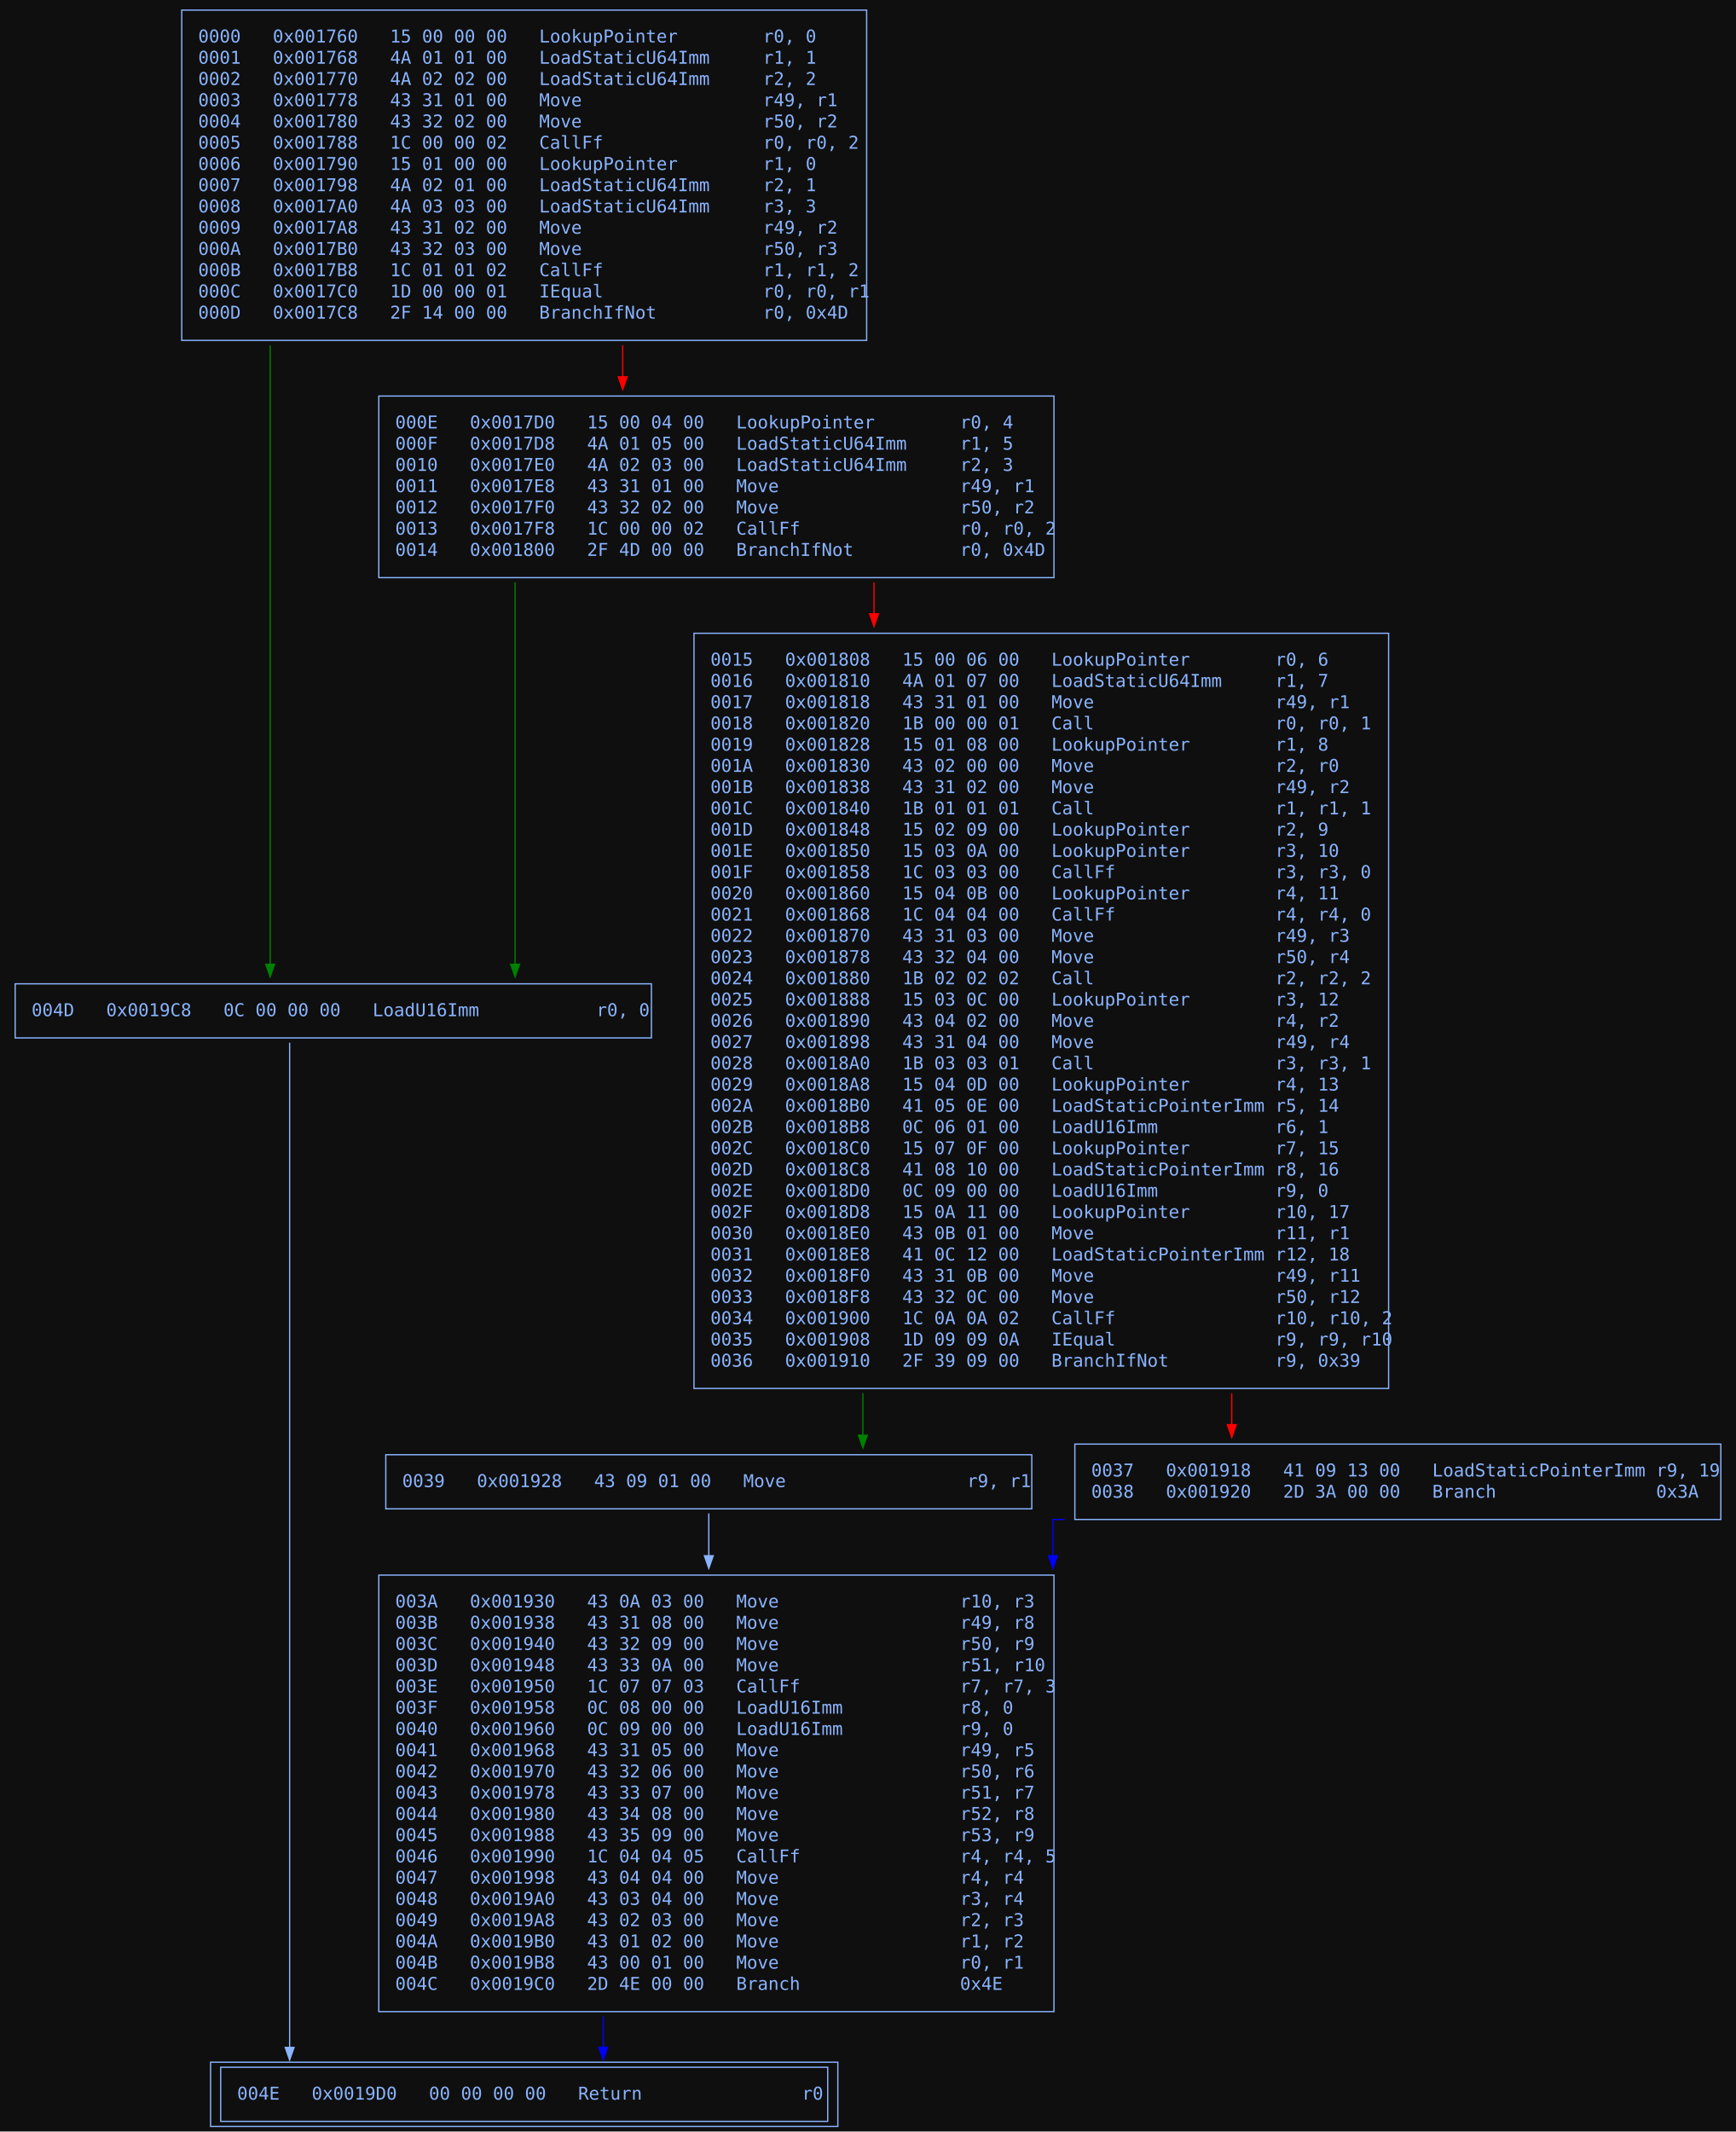
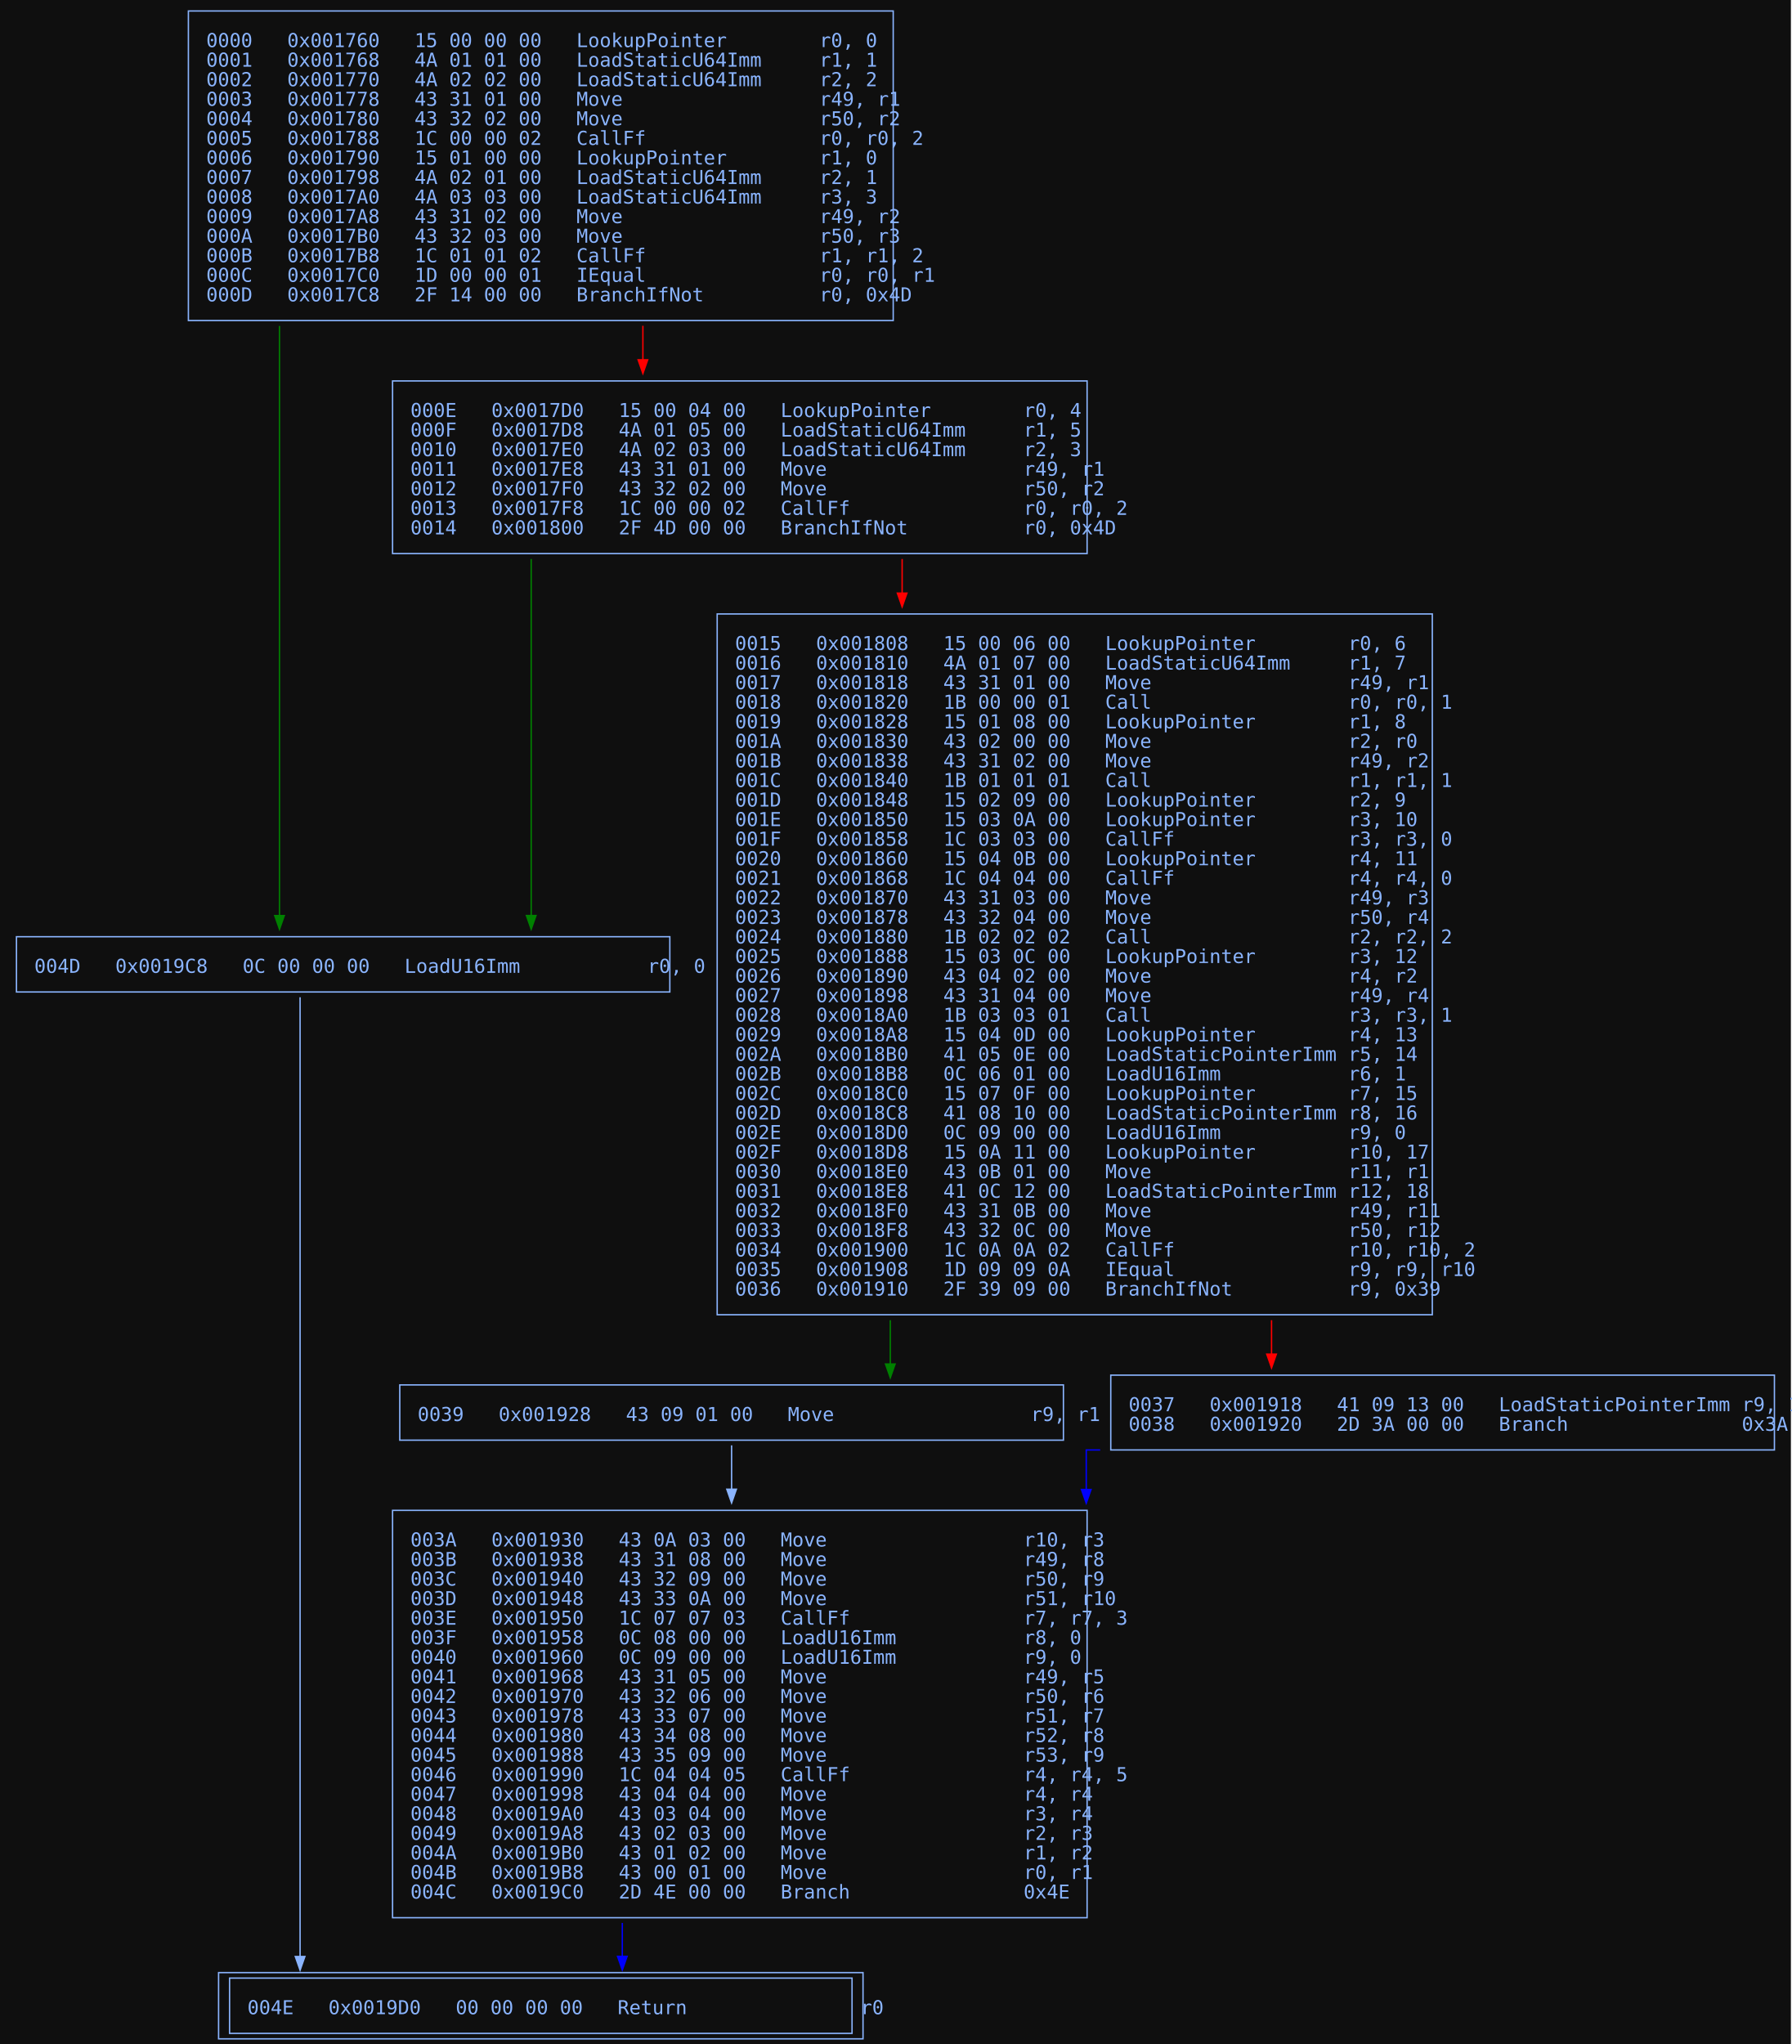
- <svg xmlns="http://www.w3.org/2000/svg" width="1373pt" height="1686pt" viewBox="0.00 0.00 1373.00 1686.00">
-   <g id="graph0" class="graph" transform="scale(1 1) rotate(0) translate(4 1681.6)">
-     <polygon fill="#0f0f0f" stroke="none" points="-4,4 -4,-1681.6 1369.08,-1681.6 1369.08,4 -4,4" />
+ <svg xmlns="http://www.w3.org/2000/svg" width="1305pt" height="1489pt" viewBox="0.00 0.00 1305.00 1489.00">
+   <g id="graph0" class="graph" transform="scale(1 1) rotate(0) translate(4 1485.25)">
+     <polygon fill="#0f0f0f" stroke="none" points="-4,4 -4,-1485.25 1300.75,-1485.25 1300.75,4 -4,4" />
    <g id="node1" class="node">
-       <polygon fill="none" stroke="#8ab4fe" points="139.76,-1412.4 139.76,-1673.6 681.47,-1673.6 681.47,-1412.4 139.76,-1412.4" />
-       <text xml:space="preserve" text-anchor="start" x="152.76" y="-1648" font-family="Consolas" font-size="14.00" fill="#8ab4fe">0000   0x001760   15 00 00 00   LookupPointer        r0, 0  </text>
-       <text xml:space="preserve" text-anchor="start" x="152.76" y="-1631.2" font-family="Consolas" font-size="14.00" fill="#8ab4fe">0001   0x001768   4A 01 01 00   LoadStaticU64Imm     r1, 1  </text>
-       <text xml:space="preserve" text-anchor="start" x="152.76" y="-1614.4" font-family="Consolas" font-size="14.00" fill="#8ab4fe">0002   0x001770   4A 02 02 00   LoadStaticU64Imm     r2, 2  </text>
-       <text xml:space="preserve" text-anchor="start" x="152.76" y="-1597.6" font-family="Consolas" font-size="14.00" fill="#8ab4fe">0003   0x001778   43 31 01 00   Move                 r49, r1  </text>
-       <text xml:space="preserve" text-anchor="start" x="152.76" y="-1580.8" font-family="Consolas" font-size="14.00" fill="#8ab4fe">0004   0x001780   43 32 02 00   Move                 r50, r2  </text>
-       <text xml:space="preserve" text-anchor="start" x="152.76" y="-1564" font-family="Consolas" font-size="14.00" fill="#8ab4fe">0005   0x001788   1C 00 00 02   CallFf               r0, r0, 2  </text>
-       <text xml:space="preserve" text-anchor="start" x="152.76" y="-1547.2" font-family="Consolas" font-size="14.00" fill="#8ab4fe">0006   0x001790   15 01 00 00   LookupPointer        r1, 0  </text>
-       <text xml:space="preserve" text-anchor="start" x="152.76" y="-1530.4" font-family="Consolas" font-size="14.00" fill="#8ab4fe">0007   0x001798   4A 02 01 00   LoadStaticU64Imm     r2, 1  </text>
-       <text xml:space="preserve" text-anchor="start" x="152.76" y="-1513.6" font-family="Consolas" font-size="14.00" fill="#8ab4fe">0008   0x0017A0   4A 03 03 00   LoadStaticU64Imm     r3, 3  </text>
-       <text xml:space="preserve" text-anchor="start" x="152.76" y="-1496.8" font-family="Consolas" font-size="14.00" fill="#8ab4fe">0009   0x0017A8   43 31 02 00   Move                 r49, r2  </text>
-       <text xml:space="preserve" text-anchor="start" x="152.76" y="-1480" font-family="Consolas" font-size="14.00" fill="#8ab4fe">000A   0x0017B0   43 32 03 00   Move                 r50, r3  </text>
-       <text xml:space="preserve" text-anchor="start" x="152.76" y="-1463.2" font-family="Consolas" font-size="14.00" fill="#8ab4fe">000B   0x0017B8   1C 01 01 02   CallFf               r1, r1, 2  </text>
-       <text xml:space="preserve" text-anchor="start" x="152.76" y="-1446.4" font-family="Consolas" font-size="14.00" fill="#8ab4fe">000C   0x0017C0   1D 00 00 01   IEqual               r0, r0, r1  </text>
-       <text xml:space="preserve" text-anchor="start" x="152.76" y="-1429.6" font-family="Consolas" font-size="14.00" fill="#8ab4fe">000D   0x0017C8   2F 14 00 00   BranchIfNot          r0, 0x4D  </text>
+       <polygon fill="none" stroke="#8ab4fe" points="133.25,-1251.75 133.25,-1477.25 646.75,-1477.25 646.75,-1251.75 133.25,-1251.75" />
+       <text xml:space="preserve" text-anchor="start" x="146.25" y="-1450.95" font-family="Consolas" font-size="14.00" fill="#8ab4fe">0000   0x001760   15 00 00 00   LookupPointer        r0, 0  </text>
+       <text xml:space="preserve" text-anchor="start" x="146.25" y="-1436.7" font-family="Consolas" font-size="14.00" fill="#8ab4fe">0001   0x001768   4A 01 01 00   LoadStaticU64Imm     r1, 1  </text>
+       <text xml:space="preserve" text-anchor="start" x="146.25" y="-1422.45" font-family="Consolas" font-size="14.00" fill="#8ab4fe">0002   0x001770   4A 02 02 00   LoadStaticU64Imm     r2, 2  </text>
+       <text xml:space="preserve" text-anchor="start" x="146.25" y="-1408.2" font-family="Consolas" font-size="14.00" fill="#8ab4fe">0003   0x001778   43 31 01 00   Move                 r49, r1  </text>
+       <text xml:space="preserve" text-anchor="start" x="146.25" y="-1393.95" font-family="Consolas" font-size="14.00" fill="#8ab4fe">0004   0x001780   43 32 02 00   Move                 r50, r2  </text>
+       <text xml:space="preserve" text-anchor="start" x="146.25" y="-1379.7" font-family="Consolas" font-size="14.00" fill="#8ab4fe">0005   0x001788   1C 00 00 02   CallFf               r0, r0, 2  </text>
+       <text xml:space="preserve" text-anchor="start" x="146.25" y="-1365.45" font-family="Consolas" font-size="14.00" fill="#8ab4fe">0006   0x001790   15 01 00 00   LookupPointer        r1, 0  </text>
+       <text xml:space="preserve" text-anchor="start" x="146.25" y="-1351.2" font-family="Consolas" font-size="14.00" fill="#8ab4fe">0007   0x001798   4A 02 01 00   LoadStaticU64Imm     r2, 1  </text>
+       <text xml:space="preserve" text-anchor="start" x="146.25" y="-1336.95" font-family="Consolas" font-size="14.00" fill="#8ab4fe">0008   0x0017A0   4A 03 03 00   LoadStaticU64Imm     r3, 3  </text>
+       <text xml:space="preserve" text-anchor="start" x="146.25" y="-1322.7" font-family="Consolas" font-size="14.00" fill="#8ab4fe">0009   0x0017A8   43 31 02 00   Move                 r49, r2  </text>
+       <text xml:space="preserve" text-anchor="start" x="146.25" y="-1308.45" font-family="Consolas" font-size="14.00" fill="#8ab4fe">000A   0x0017B0   43 32 03 00   Move                 r50, r3  </text>
+       <text xml:space="preserve" text-anchor="start" x="146.25" y="-1294.2" font-family="Consolas" font-size="14.00" fill="#8ab4fe">000B   0x0017B8   1C 01 01 02   CallFf               r1, r1, 2  </text>
+       <text xml:space="preserve" text-anchor="start" x="146.25" y="-1279.95" font-family="Consolas" font-size="14.00" fill="#8ab4fe">000C   0x0017C0   1D 00 00 01   IEqual               r0, r0, r1  </text>
+       <text xml:space="preserve" text-anchor="start" x="146.25" y="-1265.7" font-family="Consolas" font-size="14.00" fill="#8ab4fe">000D   0x0017C8   2F 14 00 00   BranchIfNot          r0, 0x4D  </text>
    </g>
    <g id="node3" class="node">
-       <polygon fill="none" stroke="#8ab4fe" points="8,-860.8 8,-903.6 511.23,-903.6 511.23,-860.8 8,-860.8" />
-       <text xml:space="preserve" text-anchor="start" x="21" y="-878" font-family="Consolas" font-size="14.00" fill="#8ab4fe">004D   0x0019C8   0C 00 00 00   LoadU16Imm           r0, 0  </text>
+       <polygon fill="none" stroke="#8ab4fe" points="8,-762.62 8,-802.88 484,-802.88 484,-762.62 8,-762.62" />
+       <text xml:space="preserve" text-anchor="start" x="21" y="-776.58" font-family="Consolas" font-size="14.00" fill="#8ab4fe">004D   0x0019C8   0C 00 00 00   LoadU16Imm           r0, 0  </text>
    </g>
    <g id="edge1" class="edge">
-       <path fill="none" stroke="green" d="M209.68,-1408.48C209.68,-1408.48 209.68,-919.09 209.68,-919.09" />
-       <polygon fill="green" stroke="green" points="213.18,-919.09 209.68,-909.09 206.18,-919.09 213.18,-919.09" />
+       <path fill="none" stroke="green" d="M199.62,-1247.82C199.62,-1247.82 199.62,-818.29 199.62,-818.29" />
+       <polygon fill="green" stroke="green" points="203.13,-818.29 199.63,-808.29 196.13,-818.29 203.13,-818.29" />
    </g>
    <g id="node5" class="node">
-       <polygon fill="none" stroke="#8ab4fe" points="295.61,-1224.8 295.61,-1368.4 829.62,-1368.4 829.62,-1224.8 295.61,-1224.8" />
-       <text xml:space="preserve" text-anchor="start" x="308.61" y="-1342.8" font-family="Consolas" font-size="14.00" fill="#8ab4fe">000E   0x0017D0   15 00 04 00   LookupPointer        r0, 4  </text>
-       <text xml:space="preserve" text-anchor="start" x="308.61" y="-1326" font-family="Consolas" font-size="14.00" fill="#8ab4fe">000F   0x0017D8   4A 01 05 00   LoadStaticU64Imm     r1, 5  </text>
-       <text xml:space="preserve" text-anchor="start" x="308.61" y="-1309.2" font-family="Consolas" font-size="14.00" fill="#8ab4fe">0010   0x0017E0   4A 02 03 00   LoadStaticU64Imm     r2, 3  </text>
-       <text xml:space="preserve" text-anchor="start" x="308.61" y="-1292.4" font-family="Consolas" font-size="14.00" fill="#8ab4fe">0011   0x0017E8   43 31 01 00   Move                 r49, r1  </text>
-       <text xml:space="preserve" text-anchor="start" x="308.61" y="-1275.6" font-family="Consolas" font-size="14.00" fill="#8ab4fe">0012   0x0017F0   43 32 02 00   Move                 r50, r2  </text>
-       <text xml:space="preserve" text-anchor="start" x="308.61" y="-1258.8" font-family="Consolas" font-size="14.00" fill="#8ab4fe">0013   0x0017F8   1C 00 00 02   CallFf               r0, r0, 2  </text>
-       <text xml:space="preserve" text-anchor="start" x="308.61" y="-1242" font-family="Consolas" font-size="14.00" fill="#8ab4fe">0014   0x001800   2F 4D 00 00   BranchIfNot          r0, 0x4D  </text>
+       <polygon fill="none" stroke="#8ab4fe" points="282,-1082 282,-1207.75 788,-1207.75 788,-1082 282,-1082" />
+       <text xml:space="preserve" text-anchor="start" x="295" y="-1181.45" font-family="Consolas" font-size="14.00" fill="#8ab4fe">000E   0x0017D0   15 00 04 00   LookupPointer        r0, 4  </text>
+       <text xml:space="preserve" text-anchor="start" x="295" y="-1167.2" font-family="Consolas" font-size="14.00" fill="#8ab4fe">000F   0x0017D8   4A 01 05 00   LoadStaticU64Imm     r1, 5  </text>
+       <text xml:space="preserve" text-anchor="start" x="295" y="-1152.95" font-family="Consolas" font-size="14.00" fill="#8ab4fe">0010   0x0017E0   4A 02 03 00   LoadStaticU64Imm     r2, 3  </text>
+       <text xml:space="preserve" text-anchor="start" x="295" y="-1138.7" font-family="Consolas" font-size="14.00" fill="#8ab4fe">0011   0x0017E8   43 31 01 00   Move                 r49, r1  </text>
+       <text xml:space="preserve" text-anchor="start" x="295" y="-1124.45" font-family="Consolas" font-size="14.00" fill="#8ab4fe">0012   0x0017F0   43 32 02 00   Move                 r50, r2  </text>
+       <text xml:space="preserve" text-anchor="start" x="295" y="-1110.2" font-family="Consolas" font-size="14.00" fill="#8ab4fe">0013   0x0017F8   1C 00 00 02   CallFf               r0, r0, 2  </text>
+       <text xml:space="preserve" text-anchor="start" x="295" y="-1095.95" font-family="Consolas" font-size="14.00" fill="#8ab4fe">0014   0x001800   2F 4D 00 00   BranchIfNot          r0, 0x4D  </text>
    </g>
    <g id="edge2" class="edge">
-       <path fill="none" stroke="red" d="M488.54,-1408.62C488.54,-1408.62 488.54,-1383.62 488.54,-1383.62" />
-       <polygon fill="red" stroke="red" points="492.04,-1383.62 488.54,-1373.62 485.04,-1383.62 492.04,-1383.62" />
+       <path fill="none" stroke="red" d="M464.38,-1247.94C464.38,-1247.94 464.38,-1223.17 464.38,-1223.17" />
+       <polygon fill="red" stroke="red" points="467.88,-1223.17 464.38,-1213.17 460.88,-1223.17 467.88,-1223.17" />
    </g>
    <g id="node2" class="node">
-       <polygon fill="none" stroke="#8ab4fe" points="544.91,-583.6 544.91,-1180.8 1094.32,-1180.8 1094.32,-583.6 544.91,-583.6" />
-       <text xml:space="preserve" text-anchor="start" x="557.91" y="-1155.2" font-family="Consolas" font-size="14.00" fill="#8ab4fe">0015   0x001808   15 00 06 00   LookupPointer        r0, 6  </text>
-       <text xml:space="preserve" text-anchor="start" x="557.91" y="-1138.4" font-family="Consolas" font-size="14.00" fill="#8ab4fe">0016   0x001810   4A 01 07 00   LoadStaticU64Imm     r1, 7  </text>
-       <text xml:space="preserve" text-anchor="start" x="557.91" y="-1121.6" font-family="Consolas" font-size="14.00" fill="#8ab4fe">0017   0x001818   43 31 01 00   Move                 r49, r1  </text>
-       <text xml:space="preserve" text-anchor="start" x="557.91" y="-1104.8" font-family="Consolas" font-size="14.00" fill="#8ab4fe">0018   0x001820   1B 00 00 01   Call                 r0, r0, 1  </text>
-       <text xml:space="preserve" text-anchor="start" x="557.91" y="-1088" font-family="Consolas" font-size="14.00" fill="#8ab4fe">0019   0x001828   15 01 08 00   LookupPointer        r1, 8  </text>
-       <text xml:space="preserve" text-anchor="start" x="557.91" y="-1071.2" font-family="Consolas" font-size="14.00" fill="#8ab4fe">001A   0x001830   43 02 00 00   Move                 r2, r0  </text>
-       <text xml:space="preserve" text-anchor="start" x="557.91" y="-1054.4" font-family="Consolas" font-size="14.00" fill="#8ab4fe">001B   0x001838   43 31 02 00   Move                 r49, r2  </text>
-       <text xml:space="preserve" text-anchor="start" x="557.91" y="-1037.6" font-family="Consolas" font-size="14.00" fill="#8ab4fe">001C   0x001840   1B 01 01 01   Call                 r1, r1, 1  </text>
-       <text xml:space="preserve" text-anchor="start" x="557.91" y="-1020.8" font-family="Consolas" font-size="14.00" fill="#8ab4fe">001D   0x001848   15 02 09 00   LookupPointer        r2, 9  </text>
-       <text xml:space="preserve" text-anchor="start" x="557.91" y="-1004" font-family="Consolas" font-size="14.00" fill="#8ab4fe">001E   0x001850   15 03 0A 00   LookupPointer        r3, 10  </text>
-       <text xml:space="preserve" text-anchor="start" x="557.91" y="-987.2" font-family="Consolas" font-size="14.00" fill="#8ab4fe">001F   0x001858   1C 03 03 00   CallFf               r3, r3, 0  </text>
-       <text xml:space="preserve" text-anchor="start" x="557.91" y="-970.4" font-family="Consolas" font-size="14.00" fill="#8ab4fe">0020   0x001860   15 04 0B 00   LookupPointer        r4, 11  </text>
-       <text xml:space="preserve" text-anchor="start" x="557.91" y="-953.6" font-family="Consolas" font-size="14.00" fill="#8ab4fe">0021   0x001868   1C 04 04 00   CallFf               r4, r4, 0  </text>
-       <text xml:space="preserve" text-anchor="start" x="557.91" y="-936.8" font-family="Consolas" font-size="14.00" fill="#8ab4fe">0022   0x001870   43 31 03 00   Move                 r49, r3  </text>
-       <text xml:space="preserve" text-anchor="start" x="557.91" y="-920" font-family="Consolas" font-size="14.00" fill="#8ab4fe">0023   0x001878   43 32 04 00   Move                 r50, r4  </text>
-       <text xml:space="preserve" text-anchor="start" x="557.91" y="-903.2" font-family="Consolas" font-size="14.00" fill="#8ab4fe">0024   0x001880   1B 02 02 02   Call                 r2, r2, 2  </text>
-       <text xml:space="preserve" text-anchor="start" x="557.91" y="-886.4" font-family="Consolas" font-size="14.00" fill="#8ab4fe">0025   0x001888   15 03 0C 00   LookupPointer        r3, 12  </text>
-       <text xml:space="preserve" text-anchor="start" x="557.91" y="-869.6" font-family="Consolas" font-size="14.00" fill="#8ab4fe">0026   0x001890   43 04 02 00   Move                 r4, r2  </text>
-       <text xml:space="preserve" text-anchor="start" x="557.91" y="-852.8" font-family="Consolas" font-size="14.00" fill="#8ab4fe">0027   0x001898   43 31 04 00   Move                 r49, r4  </text>
-       <text xml:space="preserve" text-anchor="start" x="557.91" y="-836" font-family="Consolas" font-size="14.00" fill="#8ab4fe">0028   0x0018A0   1B 03 03 01   Call                 r3, r3, 1  </text>
-       <text xml:space="preserve" text-anchor="start" x="557.91" y="-819.2" font-family="Consolas" font-size="14.00" fill="#8ab4fe">0029   0x0018A8   15 04 0D 00   LookupPointer        r4, 13  </text>
-       <text xml:space="preserve" text-anchor="start" x="557.91" y="-802.4" font-family="Consolas" font-size="14.00" fill="#8ab4fe">002A   0x0018B0   41 05 0E 00   LoadStaticPointerImm r5, 14  </text>
-       <text xml:space="preserve" text-anchor="start" x="557.91" y="-785.6" font-family="Consolas" font-size="14.00" fill="#8ab4fe">002B   0x0018B8   0C 06 01 00   LoadU16Imm           r6, 1  </text>
-       <text xml:space="preserve" text-anchor="start" x="557.91" y="-768.8" font-family="Consolas" font-size="14.00" fill="#8ab4fe">002C   0x0018C0   15 07 0F 00   LookupPointer        r7, 15  </text>
-       <text xml:space="preserve" text-anchor="start" x="557.91" y="-752" font-family="Consolas" font-size="14.00" fill="#8ab4fe">002D   0x0018C8   41 08 10 00   LoadStaticPointerImm r8, 16  </text>
-       <text xml:space="preserve" text-anchor="start" x="557.91" y="-735.2" font-family="Consolas" font-size="14.00" fill="#8ab4fe">002E   0x0018D0   0C 09 00 00   LoadU16Imm           r9, 0  </text>
-       <text xml:space="preserve" text-anchor="start" x="557.91" y="-718.4" font-family="Consolas" font-size="14.00" fill="#8ab4fe">002F   0x0018D8   15 0A 11 00   LookupPointer        r10, 17  </text>
-       <text xml:space="preserve" text-anchor="start" x="557.91" y="-701.6" font-family="Consolas" font-size="14.00" fill="#8ab4fe">0030   0x0018E0   43 0B 01 00   Move                 r11, r1  </text>
-       <text xml:space="preserve" text-anchor="start" x="557.91" y="-684.8" font-family="Consolas" font-size="14.00" fill="#8ab4fe">0031   0x0018E8   41 0C 12 00   LoadStaticPointerImm r12, 18  </text>
-       <text xml:space="preserve" text-anchor="start" x="557.91" y="-668" font-family="Consolas" font-size="14.00" fill="#8ab4fe">0032   0x0018F0   43 31 0B 00   Move                 r49, r11  </text>
-       <text xml:space="preserve" text-anchor="start" x="557.91" y="-651.2" font-family="Consolas" font-size="14.00" fill="#8ab4fe">0033   0x0018F8   43 32 0C 00   Move                 r50, r12  </text>
-       <text xml:space="preserve" text-anchor="start" x="557.91" y="-634.4" font-family="Consolas" font-size="14.00" fill="#8ab4fe">0034   0x001900   1C 0A 0A 02   CallFf               r10, r10, 2  </text>
-       <text xml:space="preserve" text-anchor="start" x="557.91" y="-617.6" font-family="Consolas" font-size="14.00" fill="#8ab4fe">0035   0x001908   1D 09 09 0A   IEqual               r9, r9, r10  </text>
-       <text xml:space="preserve" text-anchor="start" x="557.91" y="-600.8" font-family="Consolas" font-size="14.00" fill="#8ab4fe">0036   0x001910   2F 39 09 00   BranchIfNot          r9, 0x39  </text>
+       <polygon fill="none" stroke="#8ab4fe" points="518.5,-527.5 518.5,-1038 1039.5,-1038 1039.5,-527.5 518.5,-527.5" />
+       <text xml:space="preserve" text-anchor="start" x="531.5" y="-1011.7" font-family="Consolas" font-size="14.00" fill="#8ab4fe">0015   0x001808   15 00 06 00   LookupPointer        r0, 6  </text>
+       <text xml:space="preserve" text-anchor="start" x="531.5" y="-997.45" font-family="Consolas" font-size="14.00" fill="#8ab4fe">0016   0x001810   4A 01 07 00   LoadStaticU64Imm     r1, 7  </text>
+       <text xml:space="preserve" text-anchor="start" x="531.5" y="-983.2" font-family="Consolas" font-size="14.00" fill="#8ab4fe">0017   0x001818   43 31 01 00   Move                 r49, r1  </text>
+       <text xml:space="preserve" text-anchor="start" x="531.5" y="-968.95" font-family="Consolas" font-size="14.00" fill="#8ab4fe">0018   0x001820   1B 00 00 01   Call                 r0, r0, 1  </text>
+       <text xml:space="preserve" text-anchor="start" x="531.5" y="-954.7" font-family="Consolas" font-size="14.00" fill="#8ab4fe">0019   0x001828   15 01 08 00   LookupPointer        r1, 8  </text>
+       <text xml:space="preserve" text-anchor="start" x="531.5" y="-940.45" font-family="Consolas" font-size="14.00" fill="#8ab4fe">001A   0x001830   43 02 00 00   Move                 r2, r0  </text>
+       <text xml:space="preserve" text-anchor="start" x="531.5" y="-926.2" font-family="Consolas" font-size="14.00" fill="#8ab4fe">001B   0x001838   43 31 02 00   Move                 r49, r2  </text>
+       <text xml:space="preserve" text-anchor="start" x="531.5" y="-911.95" font-family="Consolas" font-size="14.00" fill="#8ab4fe">001C   0x001840   1B 01 01 01   Call                 r1, r1, 1  </text>
+       <text xml:space="preserve" text-anchor="start" x="531.5" y="-897.7" font-family="Consolas" font-size="14.00" fill="#8ab4fe">001D   0x001848   15 02 09 00   LookupPointer        r2, 9  </text>
+       <text xml:space="preserve" text-anchor="start" x="531.5" y="-883.45" font-family="Consolas" font-size="14.00" fill="#8ab4fe">001E   0x001850   15 03 0A 00   LookupPointer        r3, 10  </text>
+       <text xml:space="preserve" text-anchor="start" x="531.5" y="-869.2" font-family="Consolas" font-size="14.00" fill="#8ab4fe">001F   0x001858   1C 03 03 00   CallFf               r3, r3, 0  </text>
+       <text xml:space="preserve" text-anchor="start" x="531.5" y="-854.95" font-family="Consolas" font-size="14.00" fill="#8ab4fe">0020   0x001860   15 04 0B 00   LookupPointer        r4, 11  </text>
+       <text xml:space="preserve" text-anchor="start" x="531.5" y="-840.7" font-family="Consolas" font-size="14.00" fill="#8ab4fe">0021   0x001868   1C 04 04 00   CallFf               r4, r4, 0  </text>
+       <text xml:space="preserve" text-anchor="start" x="531.5" y="-826.45" font-family="Consolas" font-size="14.00" fill="#8ab4fe">0022   0x001870   43 31 03 00   Move                 r49, r3  </text>
+       <text xml:space="preserve" text-anchor="start" x="531.5" y="-812.2" font-family="Consolas" font-size="14.00" fill="#8ab4fe">0023   0x001878   43 32 04 00   Move                 r50, r4  </text>
+       <text xml:space="preserve" text-anchor="start" x="531.5" y="-797.95" font-family="Consolas" font-size="14.00" fill="#8ab4fe">0024   0x001880   1B 02 02 02   Call                 r2, r2, 2  </text>
+       <text xml:space="preserve" text-anchor="start" x="531.5" y="-783.7" font-family="Consolas" font-size="14.00" fill="#8ab4fe">0025   0x001888   15 03 0C 00   LookupPointer        r3, 12  </text>
+       <text xml:space="preserve" text-anchor="start" x="531.5" y="-769.45" font-family="Consolas" font-size="14.00" fill="#8ab4fe">0026   0x001890   43 04 02 00   Move                 r4, r2  </text>
+       <text xml:space="preserve" text-anchor="start" x="531.5" y="-755.2" font-family="Consolas" font-size="14.00" fill="#8ab4fe">0027   0x001898   43 31 04 00   Move                 r49, r4  </text>
+       <text xml:space="preserve" text-anchor="start" x="531.5" y="-740.95" font-family="Consolas" font-size="14.00" fill="#8ab4fe">0028   0x0018A0   1B 03 03 01   Call                 r3, r3, 1  </text>
+       <text xml:space="preserve" text-anchor="start" x="531.5" y="-726.7" font-family="Consolas" font-size="14.00" fill="#8ab4fe">0029   0x0018A8   15 04 0D 00   LookupPointer        r4, 13  </text>
+       <text xml:space="preserve" text-anchor="start" x="531.5" y="-712.45" font-family="Consolas" font-size="14.00" fill="#8ab4fe">002A   0x0018B0   41 05 0E 00   LoadStaticPointerImm r5, 14  </text>
+       <text xml:space="preserve" text-anchor="start" x="531.5" y="-698.2" font-family="Consolas" font-size="14.00" fill="#8ab4fe">002B   0x0018B8   0C 06 01 00   LoadU16Imm           r6, 1  </text>
+       <text xml:space="preserve" text-anchor="start" x="531.5" y="-683.95" font-family="Consolas" font-size="14.00" fill="#8ab4fe">002C   0x0018C0   15 07 0F 00   LookupPointer        r7, 15  </text>
+       <text xml:space="preserve" text-anchor="start" x="531.5" y="-669.7" font-family="Consolas" font-size="14.00" fill="#8ab4fe">002D   0x0018C8   41 08 10 00   LoadStaticPointerImm r8, 16  </text>
+       <text xml:space="preserve" text-anchor="start" x="531.5" y="-655.45" font-family="Consolas" font-size="14.00" fill="#8ab4fe">002E   0x0018D0   0C 09 00 00   LoadU16Imm           r9, 0  </text>
+       <text xml:space="preserve" text-anchor="start" x="531.5" y="-641.2" font-family="Consolas" font-size="14.00" fill="#8ab4fe">002F   0x0018D8   15 0A 11 00   LookupPointer        r10, 17  </text>
+       <text xml:space="preserve" text-anchor="start" x="531.5" y="-626.95" font-family="Consolas" font-size="14.00" fill="#8ab4fe">0030   0x0018E0   43 0B 01 00   Move                 r11, r1  </text>
+       <text xml:space="preserve" text-anchor="start" x="531.5" y="-612.7" font-family="Consolas" font-size="14.00" fill="#8ab4fe">0031   0x0018E8   41 0C 12 00   LoadStaticPointerImm r12, 18  </text>
+       <text xml:space="preserve" text-anchor="start" x="531.5" y="-598.45" font-family="Consolas" font-size="14.00" fill="#8ab4fe">0032   0x0018F0   43 31 0B 00   Move                 r49, r11  </text>
+       <text xml:space="preserve" text-anchor="start" x="531.5" y="-584.2" font-family="Consolas" font-size="14.00" fill="#8ab4fe">0033   0x0018F8   43 32 0C 00   Move                 r50, r12  </text>
+       <text xml:space="preserve" text-anchor="start" x="531.5" y="-569.95" font-family="Consolas" font-size="14.00" fill="#8ab4fe">0034   0x001900   1C 0A 0A 02   CallFf               r10, r10, 2  </text>
+       <text xml:space="preserve" text-anchor="start" x="531.5" y="-555.7" font-family="Consolas" font-size="14.00" fill="#8ab4fe">0035   0x001908   1D 09 09 0A   IEqual               r9, r9, r10  </text>
+       <text xml:space="preserve" text-anchor="start" x="531.5" y="-541.45" font-family="Consolas" font-size="14.00" fill="#8ab4fe">0036   0x001910   2F 39 09 00   BranchIfNot          r9, 0x39  </text>
    </g>
    <g id="node6" class="node">
-       <polygon fill="none" stroke="#8ab4fe" points="301.15,-488.4 301.15,-531.2 812.08,-531.2 812.08,-488.4 301.15,-488.4" />
-       <text xml:space="preserve" text-anchor="start" x="314.15" y="-505.6" font-family="Consolas" font-size="14.00" fill="#8ab4fe">0039   0x001928   43 09 01 00   Move                 r9, r1  </text>
+       <polygon fill="none" stroke="#8ab4fe" points="287.25,-436.12 287.25,-476.38 770.75,-476.38 770.75,-436.12 287.25,-436.12" />
+       <text xml:space="preserve" text-anchor="start" x="300.25" y="-450.07" font-family="Consolas" font-size="14.00" fill="#8ab4fe">0039   0x001928   43 09 01 00   Move                 r9, r1  </text>
    </g>
    <g id="edge3" class="edge">
-       <path fill="none" stroke="green" d="M678.49,-579.85C678.49,-579.85 678.49,-546.64 678.49,-546.64" />
-       <polygon fill="green" stroke="green" points="681.99,-546.64 678.49,-536.64 674.99,-546.64 681.99,-546.64" />
+       <path fill="none" stroke="green" d="M644.62,-523.51C644.62,-523.51 644.62,-491.6 644.62,-491.6" />
+       <polygon fill="green" stroke="green" points="648.13,-491.6 644.63,-481.6 641.13,-491.6 648.13,-491.6" />
    </g>
    <g id="node7" class="node">
-       <polygon fill="none" stroke="#8ab4fe" points="846.15,-480 846.15,-539.6 1357.08,-539.6 1357.08,-480 846.15,-480" />
-       <text xml:space="preserve" text-anchor="start" x="859.15" y="-514" font-family="Consolas" font-size="14.00" fill="#8ab4fe">0037   0x001918   41 09 13 00   LoadStaticPointerImm r9, 19  </text>
-       <text xml:space="preserve" text-anchor="start" x="859.15" y="-497.2" font-family="Consolas" font-size="14.00" fill="#8ab4fe">0038   0x001920   2D 3A 00 00   Branch               0x3A  </text>
+       <polygon fill="none" stroke="#8ab4fe" points="805.25,-429 805.25,-483.5 1288.75,-483.5 1288.75,-429 805.25,-429" />
+       <text xml:space="preserve" text-anchor="start" x="818.25" y="-457.2" font-family="Consolas" font-size="14.00" fill="#8ab4fe">0037   0x001918   41 09 13 00   LoadStaticPointerImm r9, 19  </text>
+       <text xml:space="preserve" text-anchor="start" x="818.25" y="-442.95" font-family="Consolas" font-size="14.00" fill="#8ab4fe">0038   0x001920   2D 3A 00 00   Branch               0x3A  </text>
    </g>
    <g id="edge4" class="edge">
-       <path fill="none" stroke="red" d="M970.24,-579.85C970.24,-579.85 970.24,-554.92 970.24,-554.92" />
-       <polygon fill="red" stroke="red" points="973.74,-554.92 970.24,-544.92 966.74,-554.92 973.74,-554.92" />
+       <path fill="none" stroke="red" d="M922.38,-523.51C922.38,-523.51 922.38,-498.79 922.38,-498.79" />
+       <polygon fill="red" stroke="red" points="925.88,-498.79 922.38,-488.79 918.88,-498.79 925.88,-498.79" />
    </g>
    <g id="node4" class="node">
-       <polygon fill="none" stroke="#8ab4fe" points="658.68,-50.8 162.55,-50.8 162.55,0 658.68,0 658.68,-50.8" />
-       <polygon fill="none" stroke="#8ab4fe" points="170.55,-4 170.55,-46.8 650.68,-46.8 650.68,-4 170.55,-4" />
-       <text xml:space="preserve" text-anchor="start" x="183.55" y="-21.2" font-family="Consolas" font-size="14.00" fill="#8ab4fe">004E   0x0019D0   00 00 00 00   Return               r0  </text>
+       <polygon fill="none" stroke="#8ab4fe" points="624.75,-48.25 155.25,-48.25 155.25,0 624.75,0 624.75,-48.25" />
+       <polygon fill="none" stroke="#8ab4fe" points="163.25,-4 163.25,-44.25 616.75,-44.25 616.75,-4 163.25,-4" />
+       <text xml:space="preserve" text-anchor="start" x="176.25" y="-17.95" font-family="Consolas" font-size="14.00" fill="#8ab4fe">004E   0x0019D0   00 00 00 00   Return               r0  </text>
    </g>
    <g id="edge5" class="edge">
-       <path fill="none" stroke="#8ab4fe" d="M225.08,-857.02C225.08,-857.02 225.08,-62.51 225.08,-62.51" />
-       <polygon fill="#8ab4fe" stroke="#8ab4fe" points="228.58,-62.51 225.08,-52.51 221.58,-62.51 228.58,-62.51" />
+       <path fill="none" stroke="#8ab4fe" d="M214.62,-758.79C214.62,-758.79 214.62,-59.98 214.62,-59.98" />
+       <polygon fill="#8ab4fe" stroke="#8ab4fe" points="218.13,-59.98 214.63,-49.98 211.13,-59.98 218.13,-59.98" />
    </g>
    <g id="edge7" class="edge">
-       <path fill="none" stroke="red" d="M687.27,-1221.07C687.27,-1221.07 687.27,-1196.21 687.27,-1196.21" />
-       <polygon fill="red" stroke="red" points="690.77,-1196.21 687.27,-1186.21 683.77,-1196.21 690.77,-1196.21" />
+       <path fill="none" stroke="red" d="M653.25,-1078.03C653.25,-1078.03 653.25,-1053.19 653.25,-1053.19" />
+       <polygon fill="red" stroke="red" points="656.75,-1053.19 653.25,-1043.19 649.75,-1053.19 656.75,-1053.19" />
    </g>
    <g id="edge6" class="edge">
-       <path fill="none" stroke="green" d="M403.42,-1221.07C403.42,-1221.07 403.42,-919.09 403.42,-919.09" />
-       <polygon fill="green" stroke="green" points="406.92,-919.09 403.42,-909.09 399.92,-919.09 406.92,-919.09" />
+       <path fill="none" stroke="green" d="M383,-1078.03C383,-1078.03 383,-818.33 383,-818.33" />
+       <polygon fill="green" stroke="green" points="386.5,-818.33 383,-808.33 379.5,-818.33 386.5,-818.33" />
    </g>
    <g id="node8" class="node">
-       <polygon fill="none" stroke="#8ab4fe" points="295.61,-90.8 295.61,-436 829.62,-436 829.62,-90.8 295.61,-90.8" />
-       <text xml:space="preserve" text-anchor="start" x="308.61" y="-410.4" font-family="Consolas" font-size="14.00" fill="#8ab4fe">003A   0x001930   43 0A 03 00   Move                 r10, r3  </text>
-       <text xml:space="preserve" text-anchor="start" x="308.61" y="-393.6" font-family="Consolas" font-size="14.00" fill="#8ab4fe">003B   0x001938   43 31 08 00   Move                 r49, r8  </text>
-       <text xml:space="preserve" text-anchor="start" x="308.61" y="-376.8" font-family="Consolas" font-size="14.00" fill="#8ab4fe">003C   0x001940   43 32 09 00   Move                 r50, r9  </text>
-       <text xml:space="preserve" text-anchor="start" x="308.61" y="-360" font-family="Consolas" font-size="14.00" fill="#8ab4fe">003D   0x001948   43 33 0A 00   Move                 r51, r10  </text>
-       <text xml:space="preserve" text-anchor="start" x="308.61" y="-343.2" font-family="Consolas" font-size="14.00" fill="#8ab4fe">003E   0x001950   1C 07 07 03   CallFf               r7, r7, 3  </text>
-       <text xml:space="preserve" text-anchor="start" x="308.61" y="-326.4" font-family="Consolas" font-size="14.00" fill="#8ab4fe">003F   0x001958   0C 08 00 00   LoadU16Imm           r8, 0  </text>
-       <text xml:space="preserve" text-anchor="start" x="308.61" y="-309.6" font-family="Consolas" font-size="14.00" fill="#8ab4fe">0040   0x001960   0C 09 00 00   LoadU16Imm           r9, 0  </text>
-       <text xml:space="preserve" text-anchor="start" x="308.61" y="-292.8" font-family="Consolas" font-size="14.00" fill="#8ab4fe">0041   0x001968   43 31 05 00   Move                 r49, r5  </text>
-       <text xml:space="preserve" text-anchor="start" x="308.61" y="-276" font-family="Consolas" font-size="14.00" fill="#8ab4fe">0042   0x001970   43 32 06 00   Move                 r50, r6  </text>
-       <text xml:space="preserve" text-anchor="start" x="308.61" y="-259.2" font-family="Consolas" font-size="14.00" fill="#8ab4fe">0043   0x001978   43 33 07 00   Move                 r51, r7  </text>
-       <text xml:space="preserve" text-anchor="start" x="308.61" y="-242.4" font-family="Consolas" font-size="14.00" fill="#8ab4fe">0044   0x001980   43 34 08 00   Move                 r52, r8  </text>
-       <text xml:space="preserve" text-anchor="start" x="308.61" y="-225.6" font-family="Consolas" font-size="14.00" fill="#8ab4fe">0045   0x001988   43 35 09 00   Move                 r53, r9  </text>
-       <text xml:space="preserve" text-anchor="start" x="308.61" y="-208.8" font-family="Consolas" font-size="14.00" fill="#8ab4fe">0046   0x001990   1C 04 04 05   CallFf               r4, r4, 5  </text>
-       <text xml:space="preserve" text-anchor="start" x="308.61" y="-192" font-family="Consolas" font-size="14.00" fill="#8ab4fe">0047   0x001998   43 04 04 00   Move                 r4, r4  </text>
-       <text xml:space="preserve" text-anchor="start" x="308.61" y="-175.2" font-family="Consolas" font-size="14.00" fill="#8ab4fe">0048   0x0019A0   43 03 04 00   Move                 r3, r4  </text>
-       <text xml:space="preserve" text-anchor="start" x="308.61" y="-158.4" font-family="Consolas" font-size="14.00" fill="#8ab4fe">0049   0x0019A8   43 02 03 00   Move                 r2, r3  </text>
-       <text xml:space="preserve" text-anchor="start" x="308.61" y="-141.6" font-family="Consolas" font-size="14.00" fill="#8ab4fe">004A   0x0019B0   43 01 02 00   Move                 r1, r2  </text>
-       <text xml:space="preserve" text-anchor="start" x="308.61" y="-124.8" font-family="Consolas" font-size="14.00" fill="#8ab4fe">004B   0x0019B8   43 00 01 00   Move                 r0, r1  </text>
-       <text xml:space="preserve" text-anchor="start" x="308.61" y="-108" font-family="Consolas" font-size="14.00" fill="#8ab4fe">004C   0x0019C0   2D 4E 00 00   Branch               0x4E  </text>
+       <polygon fill="none" stroke="#8ab4fe" points="282,-88.25 282,-385 788,-385 788,-88.25 282,-88.25" />
+       <text xml:space="preserve" text-anchor="start" x="295" y="-358.7" font-family="Consolas" font-size="14.00" fill="#8ab4fe">003A   0x001930   43 0A 03 00   Move                 r10, r3  </text>
+       <text xml:space="preserve" text-anchor="start" x="295" y="-344.45" font-family="Consolas" font-size="14.00" fill="#8ab4fe">003B   0x001938   43 31 08 00   Move                 r49, r8  </text>
+       <text xml:space="preserve" text-anchor="start" x="295" y="-330.2" font-family="Consolas" font-size="14.00" fill="#8ab4fe">003C   0x001940   43 32 09 00   Move                 r50, r9  </text>
+       <text xml:space="preserve" text-anchor="start" x="295" y="-315.95" font-family="Consolas" font-size="14.00" fill="#8ab4fe">003D   0x001948   43 33 0A 00   Move                 r51, r10  </text>
+       <text xml:space="preserve" text-anchor="start" x="295" y="-301.7" font-family="Consolas" font-size="14.00" fill="#8ab4fe">003E   0x001950   1C 07 07 03   CallFf               r7, r7, 3  </text>
+       <text xml:space="preserve" text-anchor="start" x="295" y="-287.45" font-family="Consolas" font-size="14.00" fill="#8ab4fe">003F   0x001958   0C 08 00 00   LoadU16Imm           r8, 0  </text>
+       <text xml:space="preserve" text-anchor="start" x="295" y="-273.2" font-family="Consolas" font-size="14.00" fill="#8ab4fe">0040   0x001960   0C 09 00 00   LoadU16Imm           r9, 0  </text>
+       <text xml:space="preserve" text-anchor="start" x="295" y="-258.95" font-family="Consolas" font-size="14.00" fill="#8ab4fe">0041   0x001968   43 31 05 00   Move                 r49, r5  </text>
+       <text xml:space="preserve" text-anchor="start" x="295" y="-244.7" font-family="Consolas" font-size="14.00" fill="#8ab4fe">0042   0x001970   43 32 06 00   Move                 r50, r6  </text>
+       <text xml:space="preserve" text-anchor="start" x="295" y="-230.45" font-family="Consolas" font-size="14.00" fill="#8ab4fe">0043   0x001978   43 33 07 00   Move                 r51, r7  </text>
+       <text xml:space="preserve" text-anchor="start" x="295" y="-216.2" font-family="Consolas" font-size="14.00" fill="#8ab4fe">0044   0x001980   43 34 08 00   Move                 r52, r8  </text>
+       <text xml:space="preserve" text-anchor="start" x="295" y="-201.95" font-family="Consolas" font-size="14.00" fill="#8ab4fe">0045   0x001988   43 35 09 00   Move                 r53, r9  </text>
+       <text xml:space="preserve" text-anchor="start" x="295" y="-187.7" font-family="Consolas" font-size="14.00" fill="#8ab4fe">0046   0x001990   1C 04 04 05   CallFf               r4, r4, 5  </text>
+       <text xml:space="preserve" text-anchor="start" x="295" y="-173.45" font-family="Consolas" font-size="14.00" fill="#8ab4fe">0047   0x001998   43 04 04 00   Move                 r4, r4  </text>
+       <text xml:space="preserve" text-anchor="start" x="295" y="-159.2" font-family="Consolas" font-size="14.00" fill="#8ab4fe">0048   0x0019A0   43 03 04 00   Move                 r3, r4  </text>
+       <text xml:space="preserve" text-anchor="start" x="295" y="-144.95" font-family="Consolas" font-size="14.00" fill="#8ab4fe">0049   0x0019A8   43 02 03 00   Move                 r2, r3  </text>
+       <text xml:space="preserve" text-anchor="start" x="295" y="-130.7" font-family="Consolas" font-size="14.00" fill="#8ab4fe">004A   0x0019B0   43 01 02 00   Move                 r1, r2  </text>
+       <text xml:space="preserve" text-anchor="start" x="295" y="-116.45" font-family="Consolas" font-size="14.00" fill="#8ab4fe">004B   0x0019B8   43 00 01 00   Move                 r0, r1  </text>
+       <text xml:space="preserve" text-anchor="start" x="295" y="-102.2" font-family="Consolas" font-size="14.00" fill="#8ab4fe">004C   0x0019C0   2D 4E 00 00   Branch               0x4E  </text>
    </g>
    <g id="edge8" class="edge">
-       <path fill="none" stroke="#8ab4fe" d="M556.62,-484.82C556.62,-484.82 556.62,-451.32 556.62,-451.32" />
-       <polygon fill="#8ab4fe" stroke="#8ab4fe" points="560.12,-451.32 556.62,-441.32 553.12,-451.32 560.12,-451.32" />
+       <path fill="none" stroke="#8ab4fe" d="M529,-432.33C529,-432.33 529,-400.4 529,-400.4" />
+       <polygon fill="#8ab4fe" stroke="#8ab4fe" points="532.5,-400.4 529,-390.4 525.5,-400.4 532.5,-400.4" />
    </g>
    <g id="edge9" class="edge">
-       <path fill="none" stroke="blue" d="M838.24,-480C832.23,-480 828.85,-480 828.85,-480 828.85,-480 828.85,-451.28 828.85,-451.28" />
-       <polygon fill="blue" stroke="blue" points="832.35,-451.28 828.85,-441.28 825.35,-451.28 832.35,-451.28" />
+       <path fill="none" stroke="blue" d="M797.55,-429C791.06,-429 787.38,-429 787.38,-429 787.38,-429 787.38,-400.19 787.38,-400.19" />
+       <polygon fill="blue" stroke="blue" points="790.88,-400.19 787.38,-390.19 783.88,-400.19 790.88,-400.19" />
    </g>
    <g id="edge10" class="edge">
-       <path fill="none" stroke="blue" d="M473.15,-87C473.15,-87 473.15,-62.64 473.15,-62.64" />
-       <polygon fill="blue" stroke="blue" points="476.65,-62.64 473.15,-52.64 469.65,-62.64 476.65,-62.64" />
+       <path fill="none" stroke="blue" d="M449.38,-84.45C449.38,-84.45 449.38,-60.13 449.38,-60.13" />
+       <polygon fill="blue" stroke="blue" points="452.88,-60.13 449.38,-50.13 445.88,-60.13 452.88,-60.13" />
    </g>
  </g>
</svg>
